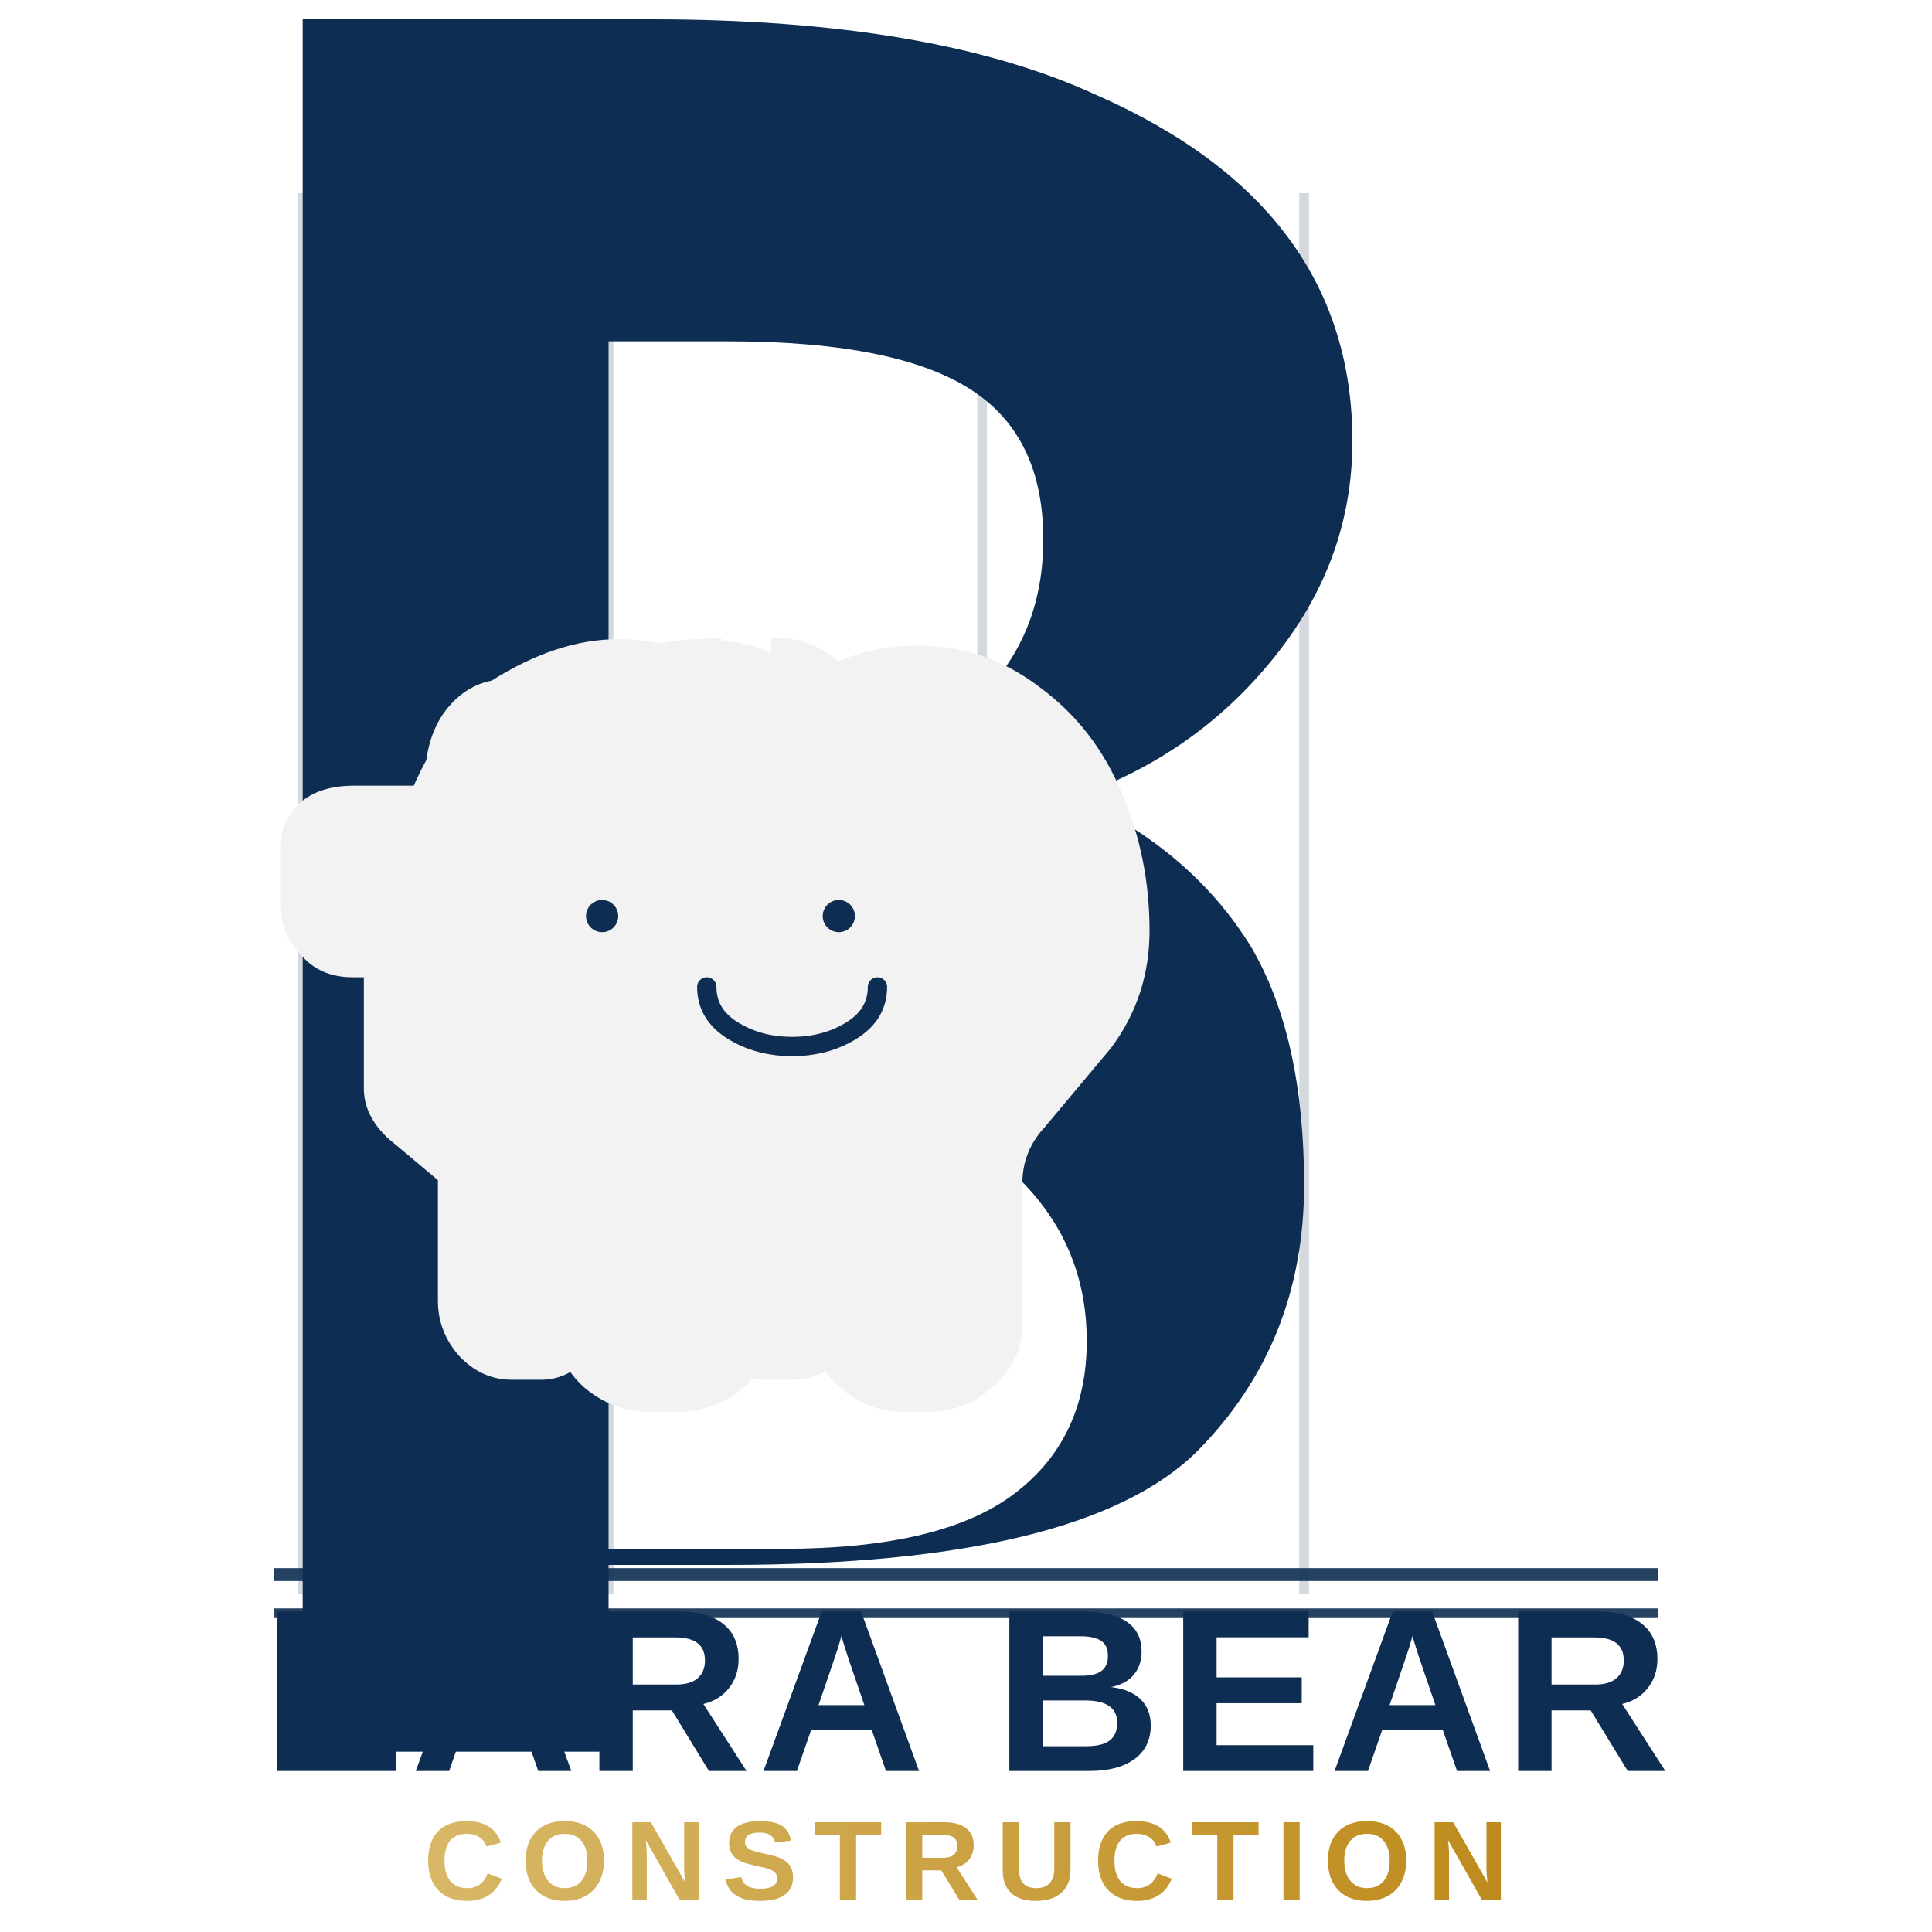
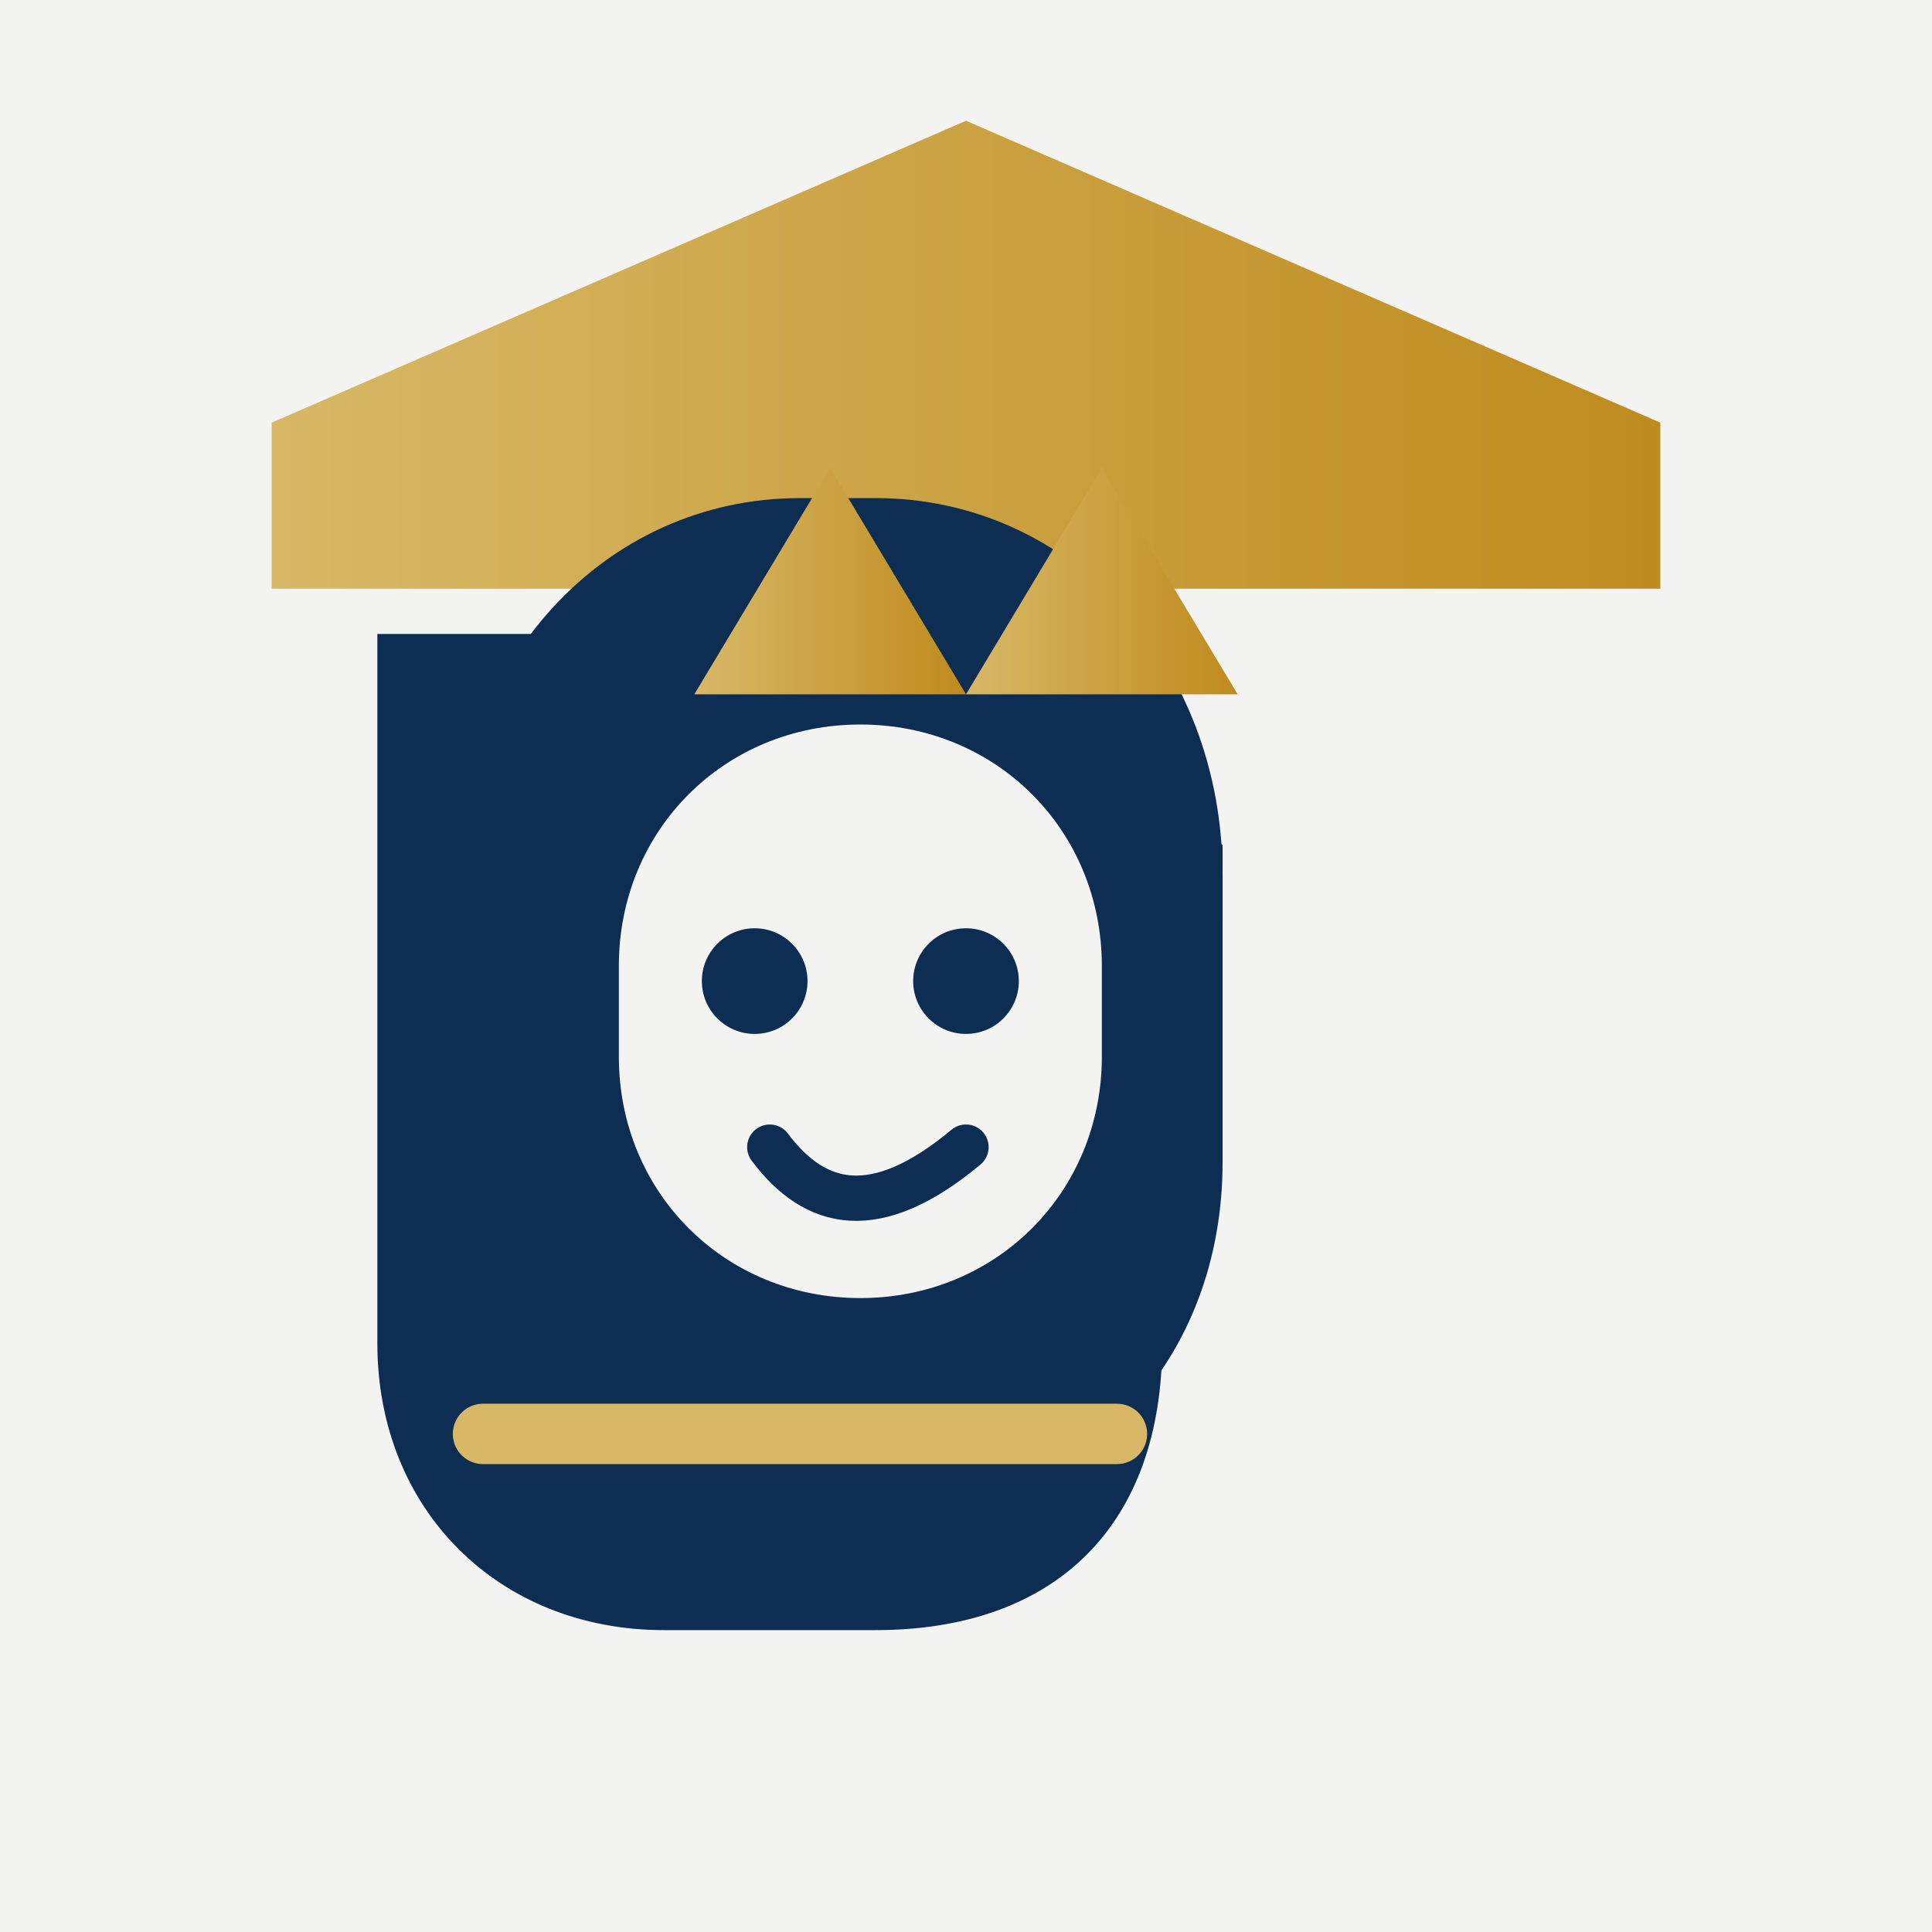
- <svg xmlns="http://www.w3.org/2000/svg" viewBox="0 0 1200 1200" role="img" aria-label="Lara Bear Construction logo">
+ <svg xmlns="http://www.w3.org/2000/svg" viewBox="0 0 128 128" role="img" aria-label="Lara Bear Construction favicon">
  <defs>
    <linearGradient id="gold" x1="0%" y1="0%" x2="100%" y2="0%">
      <stop offset="0%" stop-color="#D8B867" />
      <stop offset="100%" stop-color="#BE8B1D" />
    </linearGradient>
  </defs>
-   <g transform="translate(0,0)">
-     <path d="M 188 112 L 188 1088 L 378 1088 L 378 972 L 452 972 Q 673 972 744 901 Q 810 834 810 736 Q 810 644 777 588 Q 740 528 668 495 Q 745 468 794 405 Q 840 346 840 274 Q 840 129 681 59 Q 579 12 405 12 L 188 12 Z M 378 212 L 452 212 Q 560 212 606 244 Q 648 273 648 335 Q 648 404 595 445 Q 539 486 470 486 L 378 486 Z M 378 684 L 462 684 Q 576 684 623 723 Q 675 767 675 833 Q 675 893 631 927 Q 586 962 486 962 L 378 962 Z" fill="#0E2D52" />
-     <g stroke="#0E2D52" stroke-width="6" opacity="0.18" fill="none">
-       <line x1="188" y1="120" x2="188" y2="990" />
-       <line x1="378" y1="120" x2="378" y2="990" />
-       <line x1="610" y1="110" x2="610" y2="860" />
-       <line x1="810" y1="120" x2="810" y2="990" />
-     </g>
-     <g transform="translate(146,155)">
-       <path d="M 164 378 Q 164 312 210 272 Q 244 242 290 242 Q 330 242 361 268 Q 392 294 408 333 L 446 333 Q 465 333 477 344 Q 490 355 490 373 L 490 406 Q 490 424 479 437 Q 467 452 447 452 L 439 452 L 439 521 Q 439 538 423 552 L 391 578 L 391 653 Q 391 672 378 687 Q 365 702 346 702 L 328 702 Q 310 702 296 686 Q 283 670 283 653 L 283 572 L 235 572 L 235 653 Q 235 672 221 686 Q 208 702 190 702 L 172 702 Q 153 702 139 687 Q 126 672 126 653 L 126 578 L 95 552 Q 80 538 80 521 L 80 452 L 73 452 Q 52 452 40 437 Q 28 424 28 406 L 28 373 Q 28 355 40 344 Q 52 333 74 333 L 111 333 Q 128 294 159 268 Q 200 242 238 242 Q 277 242 315 267 Q 350 291 373 336 L 373 315 L 395 315 Q 455 315 455 375 Q 455 424 421 457 Q 390 488 336 488 L 335 575 L 297 575 L 297 488 L 223 488 Q 181 488 152 462 Q 118 435 118 382 L 118 330 Q 118 303 131 286 Q 146 267 168 267 Q 188 267 203 282 Q 219 297 219 325 L 219 354 L 244 354 L 244 300 Q 244 274 258 258 Q 274 241 302 241 L 302 292 L 333 292 L 333 241 Q 360 241 377 258 Q 392 274 392 300 L 392 354 L 418 354 L 418 325 Q 418 297 433 282 Q 449 267 469 267 Q 490 267 505 286 Q 518 303 518 330 L 518 382 Q 518 435 484 462 Q 455 488 413 488 L 413 575 L 375 575 L 375 488 L 335 488 L 336 488 Q 280 488 247 457 Q 214 424 214 375 Q 214 315 274 315 L 295 315 L 295 336 Q 318 291 352 268 Q 384 246 425 246 Q 466 246 500 272 Q 534 297 551 338 Q 568 378 568 423 Q 568 464 544 496 L 503 545 Q 489 560 489 580 L 489 668 Q 489 690 471 706 Q 454 722 430 722 L 416 722 Q 392 722 375 706 Q 357 690 357 668 L 357 580 L 334 580 L 334 668 Q 334 690 317 706 Q 299 722 273 722 L 259 722 Q 234 722 216 706 Q 199 690 199 668 L 199 580 L 199 580 L 184 580 Q 171 580 161 570 Q 151 560 151 546 L 151 468 Q 151 447 163 428 L 211 355 Q 221 342 224 333 Q 226 324 220 318 Q 214 312 205 312 Q 182 312 164 338 Z" fill="#F2F2F2" />
-       <circle cx="174" cy="340" r="16" fill="#F2F2F2" />
-       <circle cx="428" cy="340" r="16" fill="#F2F2F2" />
-       <circle cx="228" cy="414" r="10" fill="#0E2D52" />
-       <circle cx="375" cy="414" r="10" fill="#0E2D52" />
-       <path d="M 293 458 Q 293 475 309 485 Q 325 495 346 495 Q 367 495 383 485 Q 399 475 399 458" fill="none" stroke="#0E2D52" stroke-width="12" stroke-linecap="round" />
-     </g>
-     <g transform="translate(0,0)">
-       <path d="M 170 978 L 1030 978" stroke="#0E2D52" stroke-width="8" opacity="0.9" fill="none" />
-       <path d="M 170 1002 L 1030 1002" stroke="#0E2D52" stroke-width="6" opacity="0.9" fill="none" />
-     </g>
-     <g font-family="Arial, Helvetica, sans-serif" text-anchor="middle">
-       <text x="600" y="1100" font-size="144" font-weight="700" fill="#0E2D52" letter-spacing="4">LARA BEAR</text>
-       <text x="600" y="1180" font-size="70" font-weight="600" fill="url(#gold)" letter-spacing="10">CONSTRUCTION</text>
-       <line x1="420" y1="1138" x2="780" y2="1138" stroke="url(#gold)" stroke-width="8" stroke-linecap="round" />
-     </g>
-   </g>
+   <rect width="128" height="128" fill="#F3F3F1" />
+   <path d="M18 28 L64 8 L110 28 V39 H18 Z" fill="url(#gold)" />
+   <path d="M25 42V89C25 100 33 108 44 108H58C70 108 77 101 77 89V74H59V89H43V52H77V42H25Z" fill="#0E2D52" />
+   <path d="M40 42H68L81 56V61H40V42Z" fill="#0E2D52" />
+   <path d="M30 58C30 44 40 33 53 33H58C71 33 81 44 81 58V77C81 90 72 100 59 100H53C40 100 30 90 30 77V58Z" fill="#0E2D52" />
+   <path d="M46 46L55 31L64 46H46Z" fill="url(#gold)" />
+   <path d="M82 46L73 31L64 46H82Z" fill="url(#gold)" />
+   <path d="M41 64C41 55 48 48 57 48C66 48 73 55 73 64V70C73 79 66 86 57 86C48 86 41 79 41 70V64Z" fill="#F3F3F1" />
+   <circle cx="50" cy="65" r="3.5" fill="#0E2D52" />
+   <circle cx="64" cy="65" r="3.5" fill="#0E2D52" />
+   <path d="M51 76C54 80 58 81 64 76" fill="none" stroke="#0E2D52" stroke-width="3" stroke-linecap="round" />
+   <path d="M32 95H74" stroke="#D8B867" stroke-width="4" stroke-linecap="round" />
</svg>
